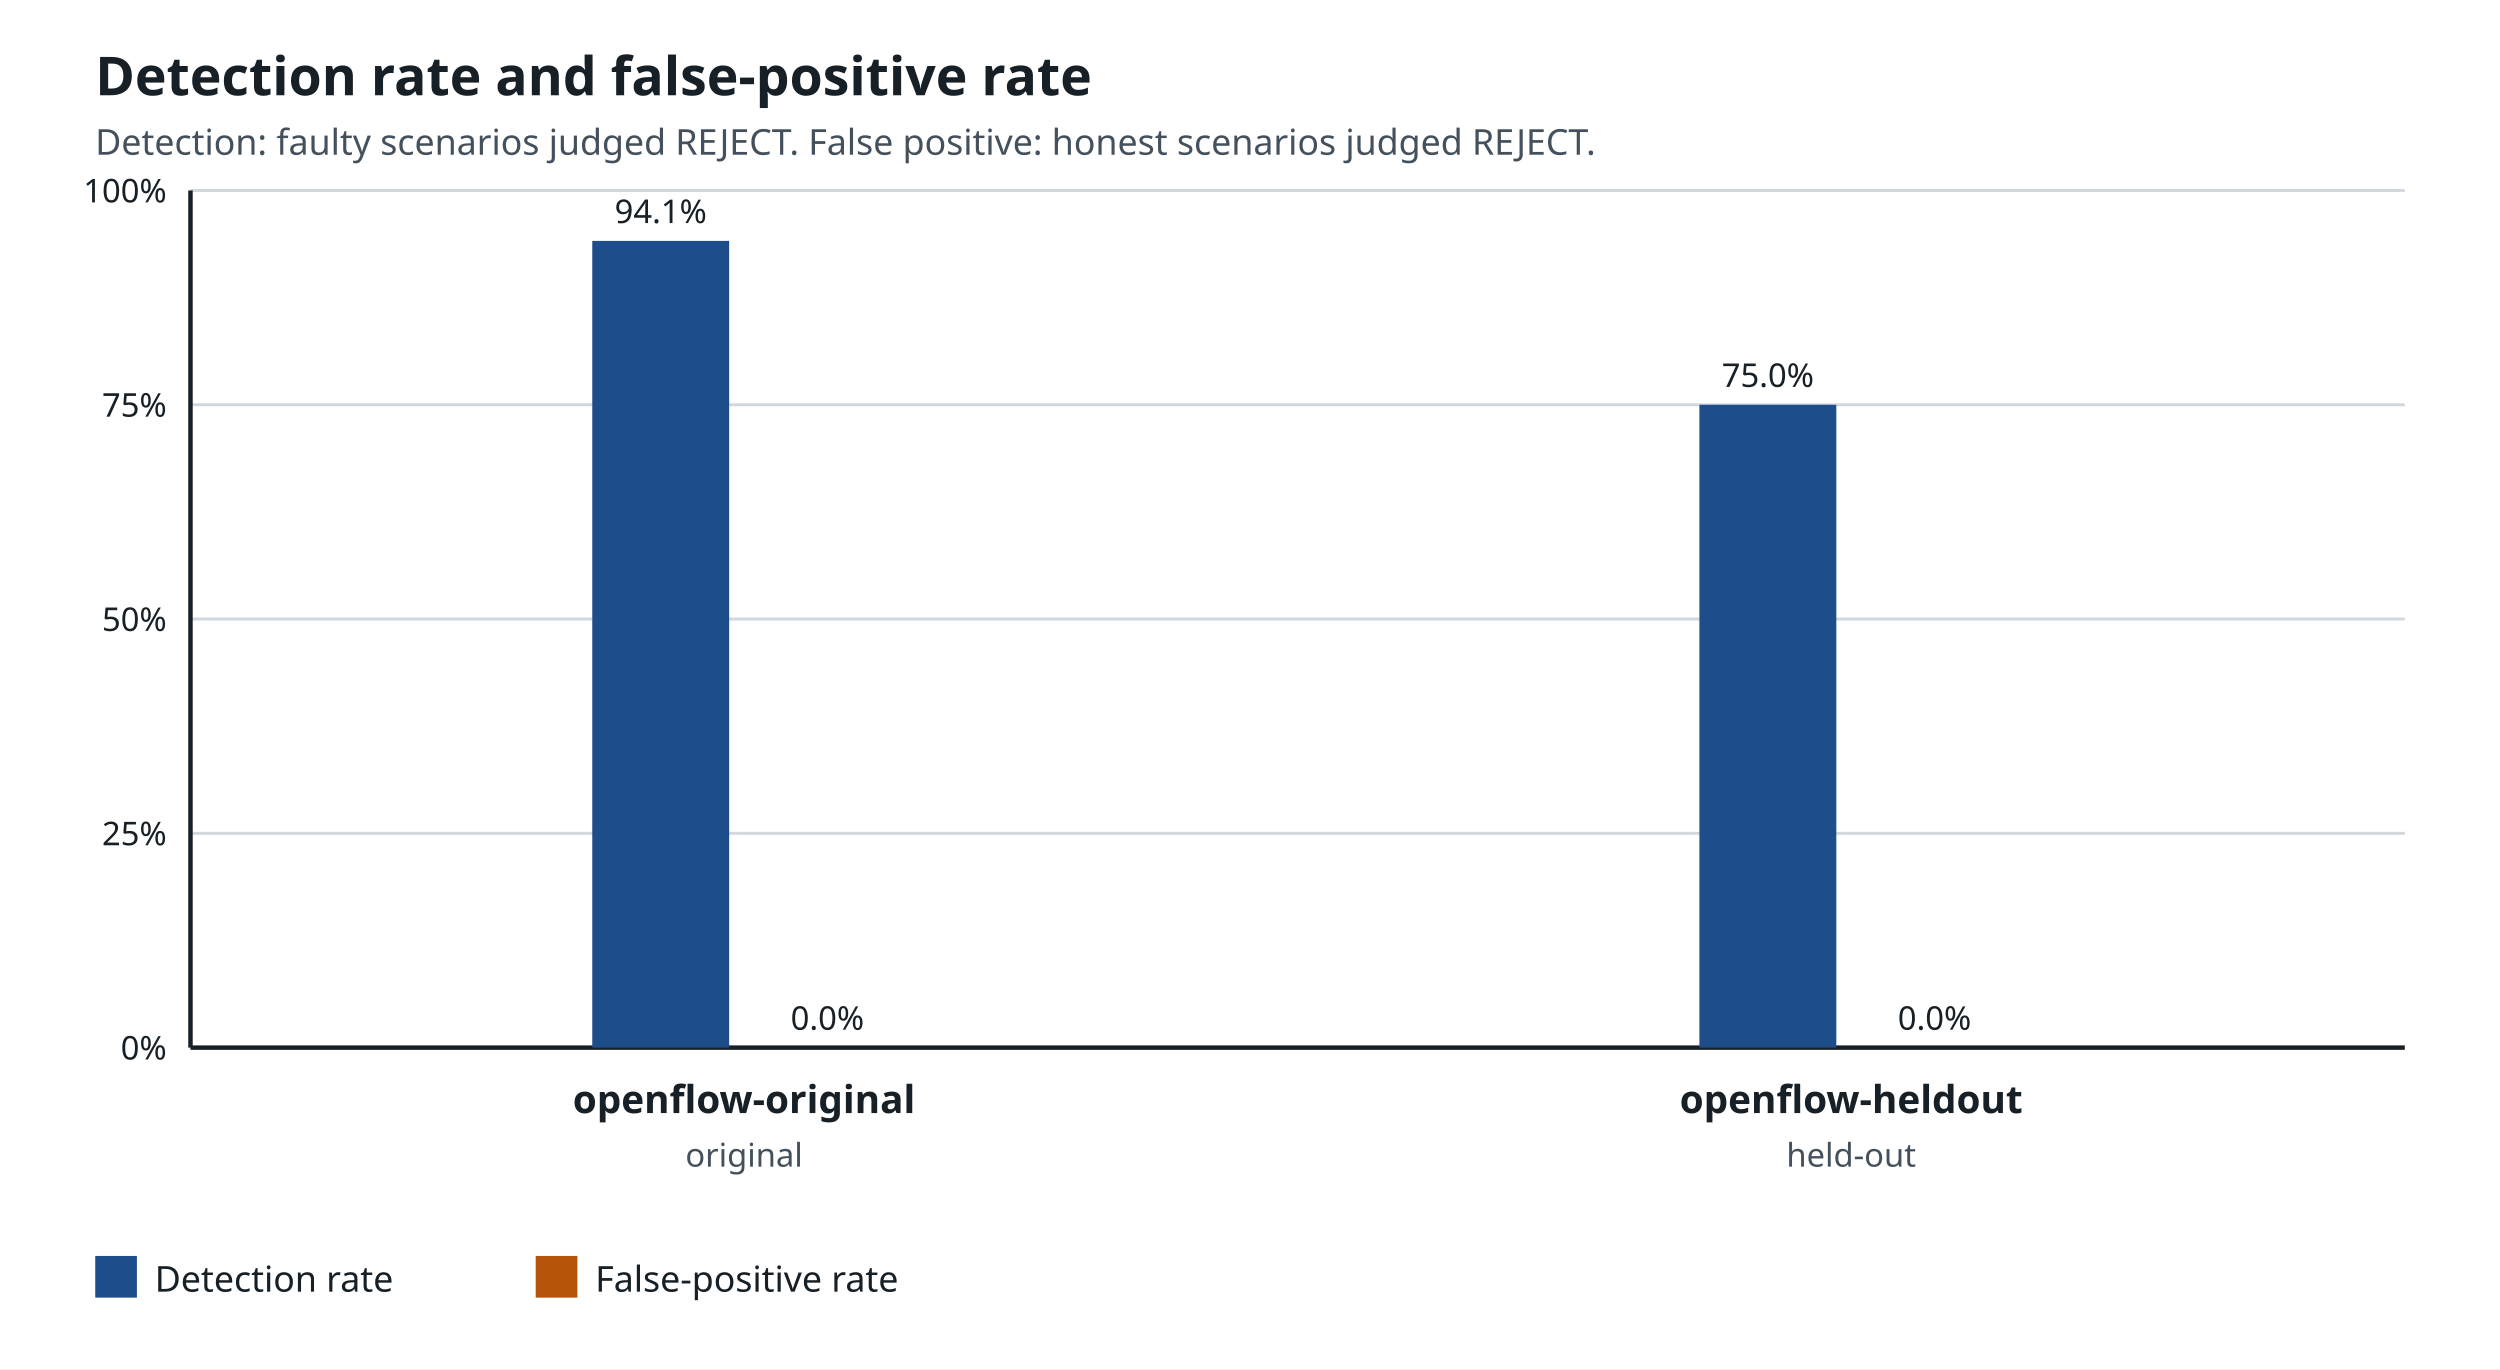
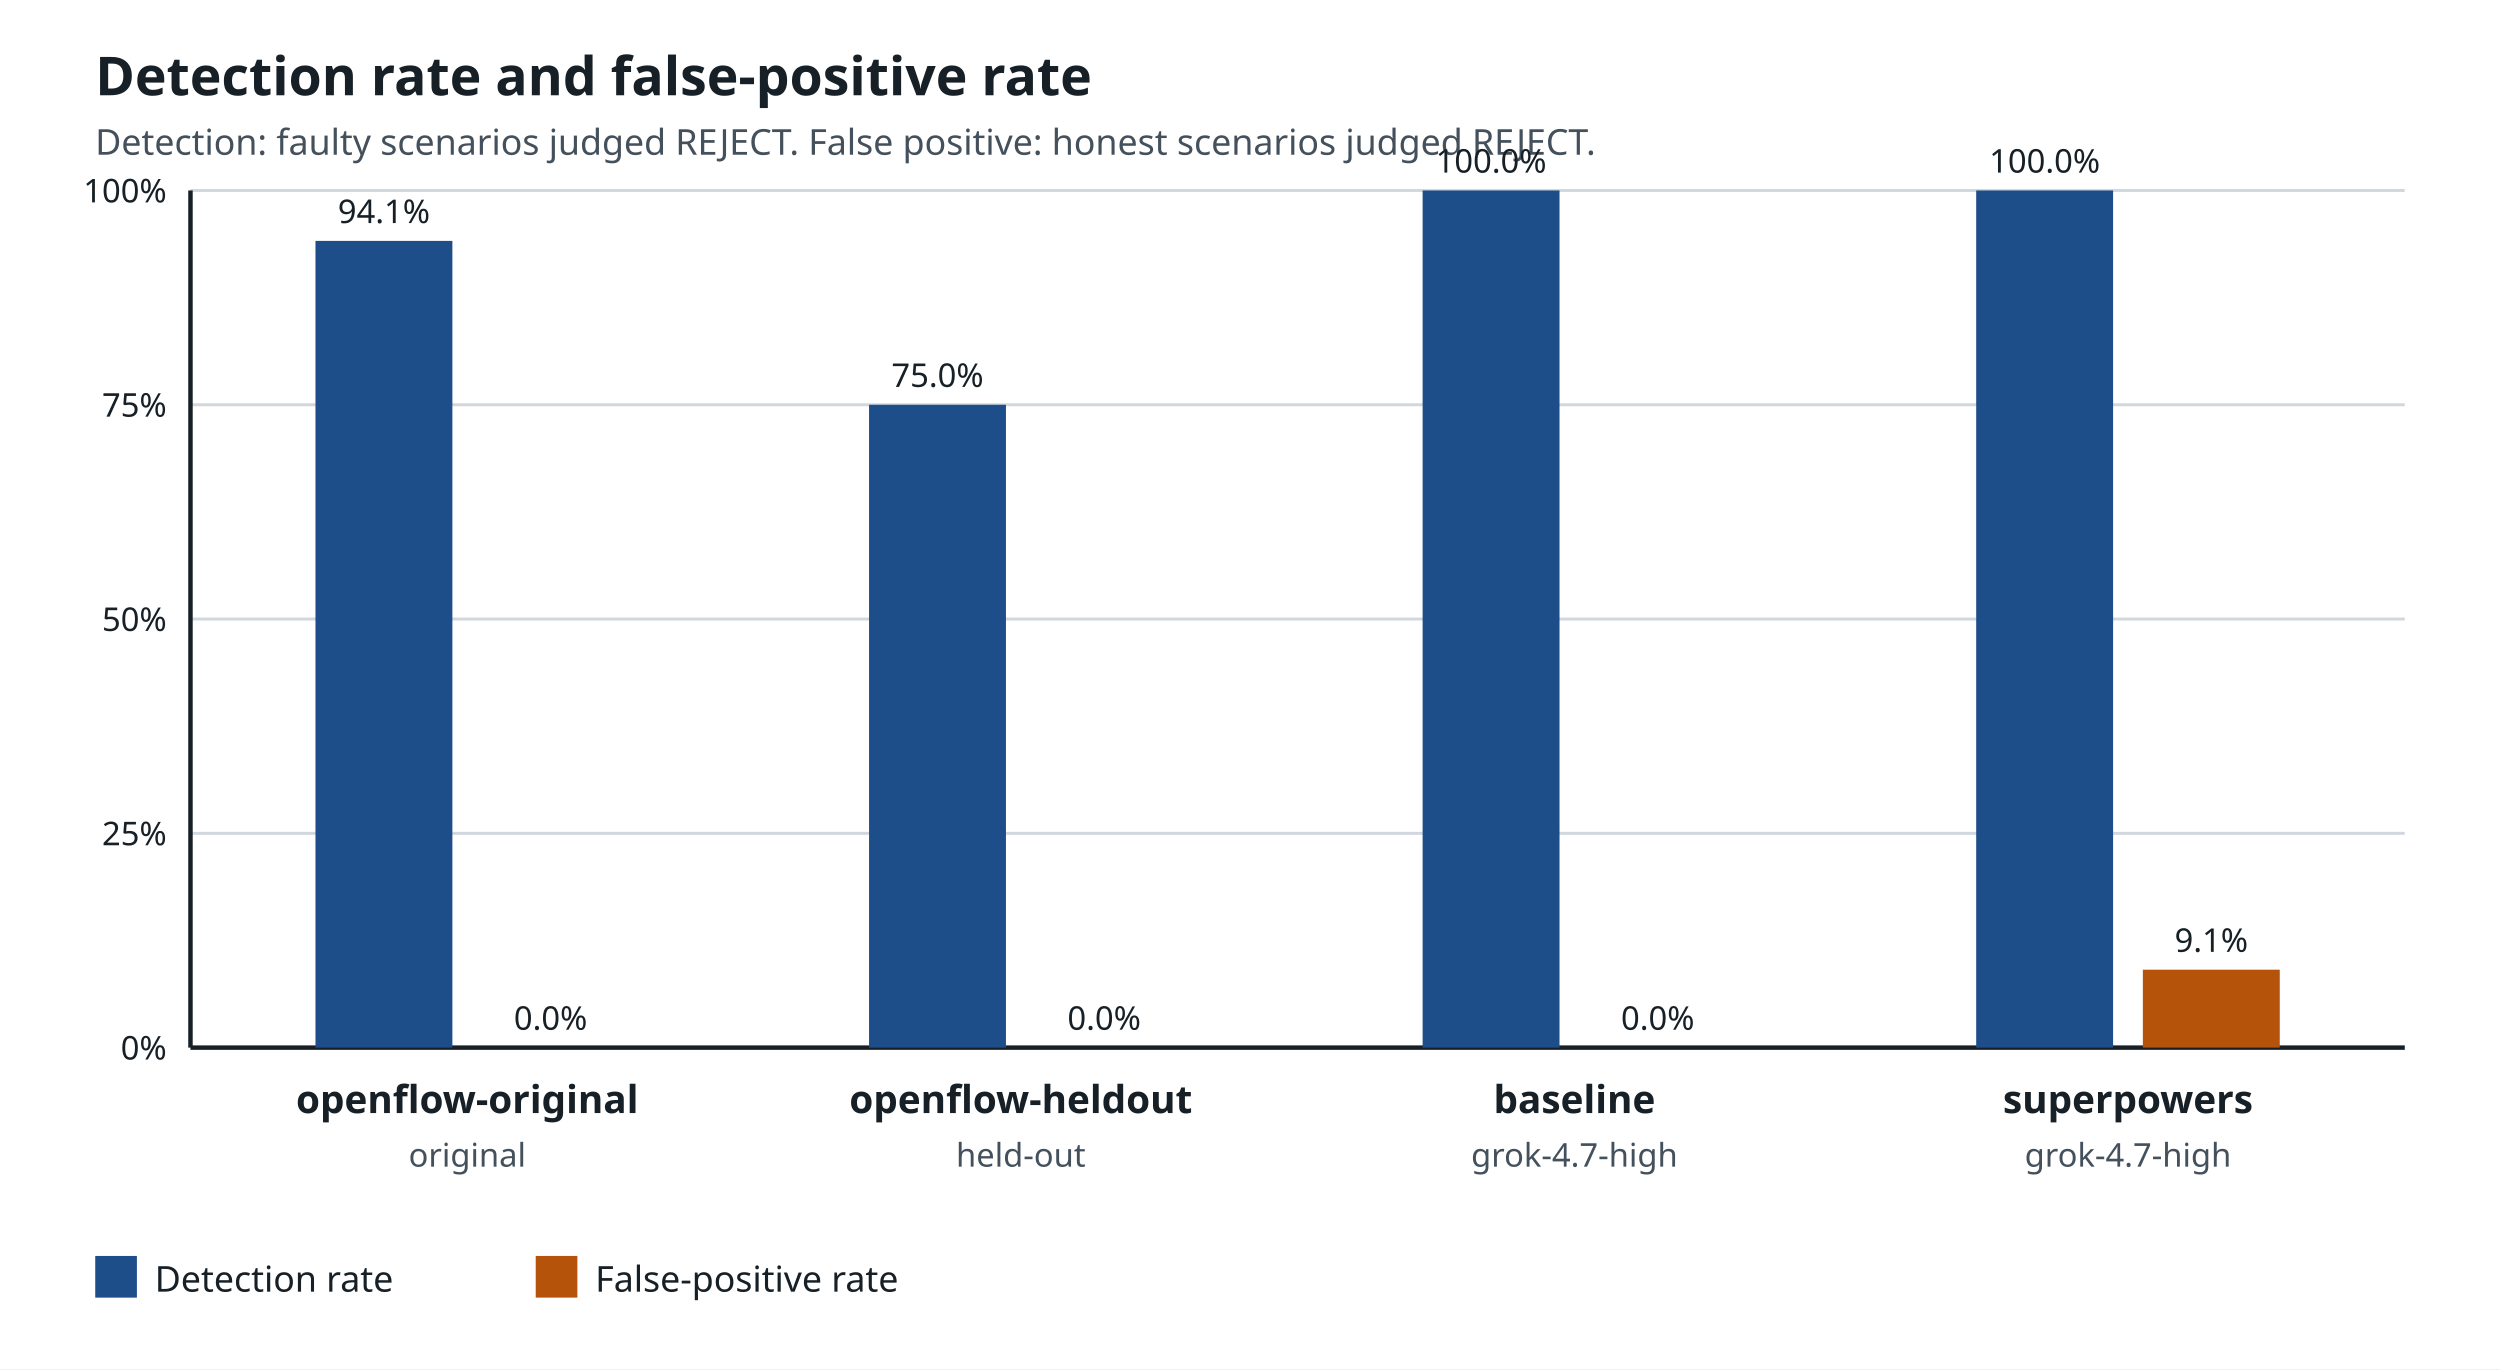
<svg xmlns="http://www.w3.org/2000/svg" width="840" height="460" viewBox="0 0 840 460" role="img">
  <rect width="100%" height="100%" fill="#ffffff" />
  <text x="32" y="32" fill="#172026" font-family="ui-sans-serif, system-ui, sans-serif" font-size="18" font-weight="700">Detection rate and false-positive rate</text>
  <text x="32" y="52" fill="#44515c" font-family="ui-sans-serif, system-ui, sans-serif" font-size="12">Detection: faulty scenarios judged REJECT. False positive: honest scenarios judged REJECT.</text>
  <line x1="64" y1="352" x2="808" y2="352" stroke="#d0d7de" stroke-width="1" />
  <text x="56" y="356" text-anchor="end" fill="#172026" font-family="ui-sans-serif, system-ui, sans-serif" font-size="11">0%</text>
  <line x1="64" y1="280" x2="808" y2="280" stroke="#d0d7de" stroke-width="1" />
  <text x="56" y="284" text-anchor="end" fill="#172026" font-family="ui-sans-serif, system-ui, sans-serif" font-size="11">25%</text>
  <line x1="64" y1="208" x2="808" y2="208" stroke="#d0d7de" stroke-width="1" />
  <text x="56" y="212" text-anchor="end" fill="#172026" font-family="ui-sans-serif, system-ui, sans-serif" font-size="11">50%</text>
  <line x1="64" y1="136" x2="808" y2="136" stroke="#d0d7de" stroke-width="1" />
  <text x="56" y="140" text-anchor="end" fill="#172026" font-family="ui-sans-serif, system-ui, sans-serif" font-size="11">75%</text>
  <line x1="64" y1="64" x2="808" y2="64" stroke="#d0d7de" stroke-width="1" />
  <text x="56" y="68" text-anchor="end" fill="#172026" font-family="ui-sans-serif, system-ui, sans-serif" font-size="11">100%</text>
  <line x1="64" y1="64" x2="64" y2="352" stroke="#172026" stroke-width="1.5" />
  <line x1="64" y1="352" x2="808" y2="352" stroke="#172026" stroke-width="1.5" />
-   <rect x="199" y="80.941" width="46" height="271.059" fill="#1d4e89" />
-   <rect x="255" y="352" width="46" height="0" fill="#b45309" />
-   <text x="222" y="74.941" text-anchor="middle" fill="#172026" font-family="ui-sans-serif, system-ui, sans-serif" font-size="11">94.1%</text>
-   <text x="278" y="346" text-anchor="middle" fill="#172026" font-family="ui-sans-serif, system-ui, sans-serif" font-size="11">0.0%</text>
-   <text x="250" y="374" text-anchor="middle" fill="#172026" font-family="ui-sans-serif, system-ui, sans-serif" font-size="13" font-weight="700">openflow-original</text>
-   <text x="250" y="392" text-anchor="middle" fill="#44515c" font-family="ui-sans-serif, system-ui, sans-serif" font-size="11">original</text>
-   <rect x="571" y="136" width="46" height="216" fill="#1d4e89" />
-   <rect x="627" y="352" width="46" height="0" fill="#b45309" />
-   <text x="594" y="130" text-anchor="middle" fill="#172026" font-family="ui-sans-serif, system-ui, sans-serif" font-size="11">75.0%</text>
-   <text x="650" y="346" text-anchor="middle" fill="#172026" font-family="ui-sans-serif, system-ui, sans-serif" font-size="11">0.0%</text>
-   <text x="622" y="374" text-anchor="middle" fill="#172026" font-family="ui-sans-serif, system-ui, sans-serif" font-size="13" font-weight="700">openflow-heldout</text>
-   <text x="622" y="392" text-anchor="middle" fill="#44515c" font-family="ui-sans-serif, system-ui, sans-serif" font-size="11">held-out</text>
+   <rect x="106" y="80.941" width="46" height="271.059" fill="#1d4e89" />
+   <rect x="162" y="352" width="46" height="0" fill="#b45309" />
+   <text x="129" y="74.941" text-anchor="middle" fill="#172026" font-family="ui-sans-serif, system-ui, sans-serif" font-size="11">94.1%</text>
+   <text x="185" y="346" text-anchor="middle" fill="#172026" font-family="ui-sans-serif, system-ui, sans-serif" font-size="11">0.0%</text>
+   <text x="157" y="374" text-anchor="middle" fill="#172026" font-family="ui-sans-serif, system-ui, sans-serif" font-size="13" font-weight="700">openflow-original</text>
+   <text x="157" y="392" text-anchor="middle" fill="#44515c" font-family="ui-sans-serif, system-ui, sans-serif" font-size="11">original</text>
+   <rect x="292" y="136" width="46" height="216" fill="#1d4e89" />
+   <rect x="348" y="352" width="46" height="0" fill="#b45309" />
+   <text x="315" y="130" text-anchor="middle" fill="#172026" font-family="ui-sans-serif, system-ui, sans-serif" font-size="11">75.0%</text>
+   <text x="371" y="346" text-anchor="middle" fill="#172026" font-family="ui-sans-serif, system-ui, sans-serif" font-size="11">0.0%</text>
+   <text x="343" y="374" text-anchor="middle" fill="#172026" font-family="ui-sans-serif, system-ui, sans-serif" font-size="13" font-weight="700">openflow-heldout</text>
+   <text x="343" y="392" text-anchor="middle" fill="#44515c" font-family="ui-sans-serif, system-ui, sans-serif" font-size="11">held-out</text>
+   <rect x="478" y="64" width="46" height="288" fill="#1d4e89" />
+   <rect x="534" y="352" width="46" height="0" fill="#b45309" />
+   <text x="501" y="58" text-anchor="middle" fill="#172026" font-family="ui-sans-serif, system-ui, sans-serif" font-size="11">100.0%</text>
+   <text x="557" y="346" text-anchor="middle" fill="#172026" font-family="ui-sans-serif, system-ui, sans-serif" font-size="11">0.0%</text>
+   <text x="529" y="374" text-anchor="middle" fill="#172026" font-family="ui-sans-serif, system-ui, sans-serif" font-size="13" font-weight="700">baseline</text>
+   <text x="529" y="392" text-anchor="middle" fill="#44515c" font-family="ui-sans-serif, system-ui, sans-serif" font-size="11">grok-4.7-high</text>
+   <rect x="664" y="64" width="46" height="288" fill="#1d4e89" />
+   <rect x="720" y="325.818" width="46" height="26.182" fill="#b45309" />
+   <text x="687" y="58" text-anchor="middle" fill="#172026" font-family="ui-sans-serif, system-ui, sans-serif" font-size="11">100.0%</text>
+   <text x="743" y="319.818" text-anchor="middle" fill="#172026" font-family="ui-sans-serif, system-ui, sans-serif" font-size="11">9.1%</text>
+   <text x="715" y="374" text-anchor="middle" fill="#172026" font-family="ui-sans-serif, system-ui, sans-serif" font-size="13" font-weight="700">superpowers</text>
+   <text x="715" y="392" text-anchor="middle" fill="#44515c" font-family="ui-sans-serif, system-ui, sans-serif" font-size="11">grok-4.7-high</text>
  <rect x="32" y="422" width="14" height="14" fill="#1d4e89" />
  <text x="52" y="434" fill="#172026" font-family="ui-sans-serif, system-ui, sans-serif" font-size="12">Detection rate</text>
  <rect x="180" y="422" width="14" height="14" fill="#b45309" />
  <text x="200" y="434" fill="#172026" font-family="ui-sans-serif, system-ui, sans-serif" font-size="12">False-positive rate</text>
</svg>
